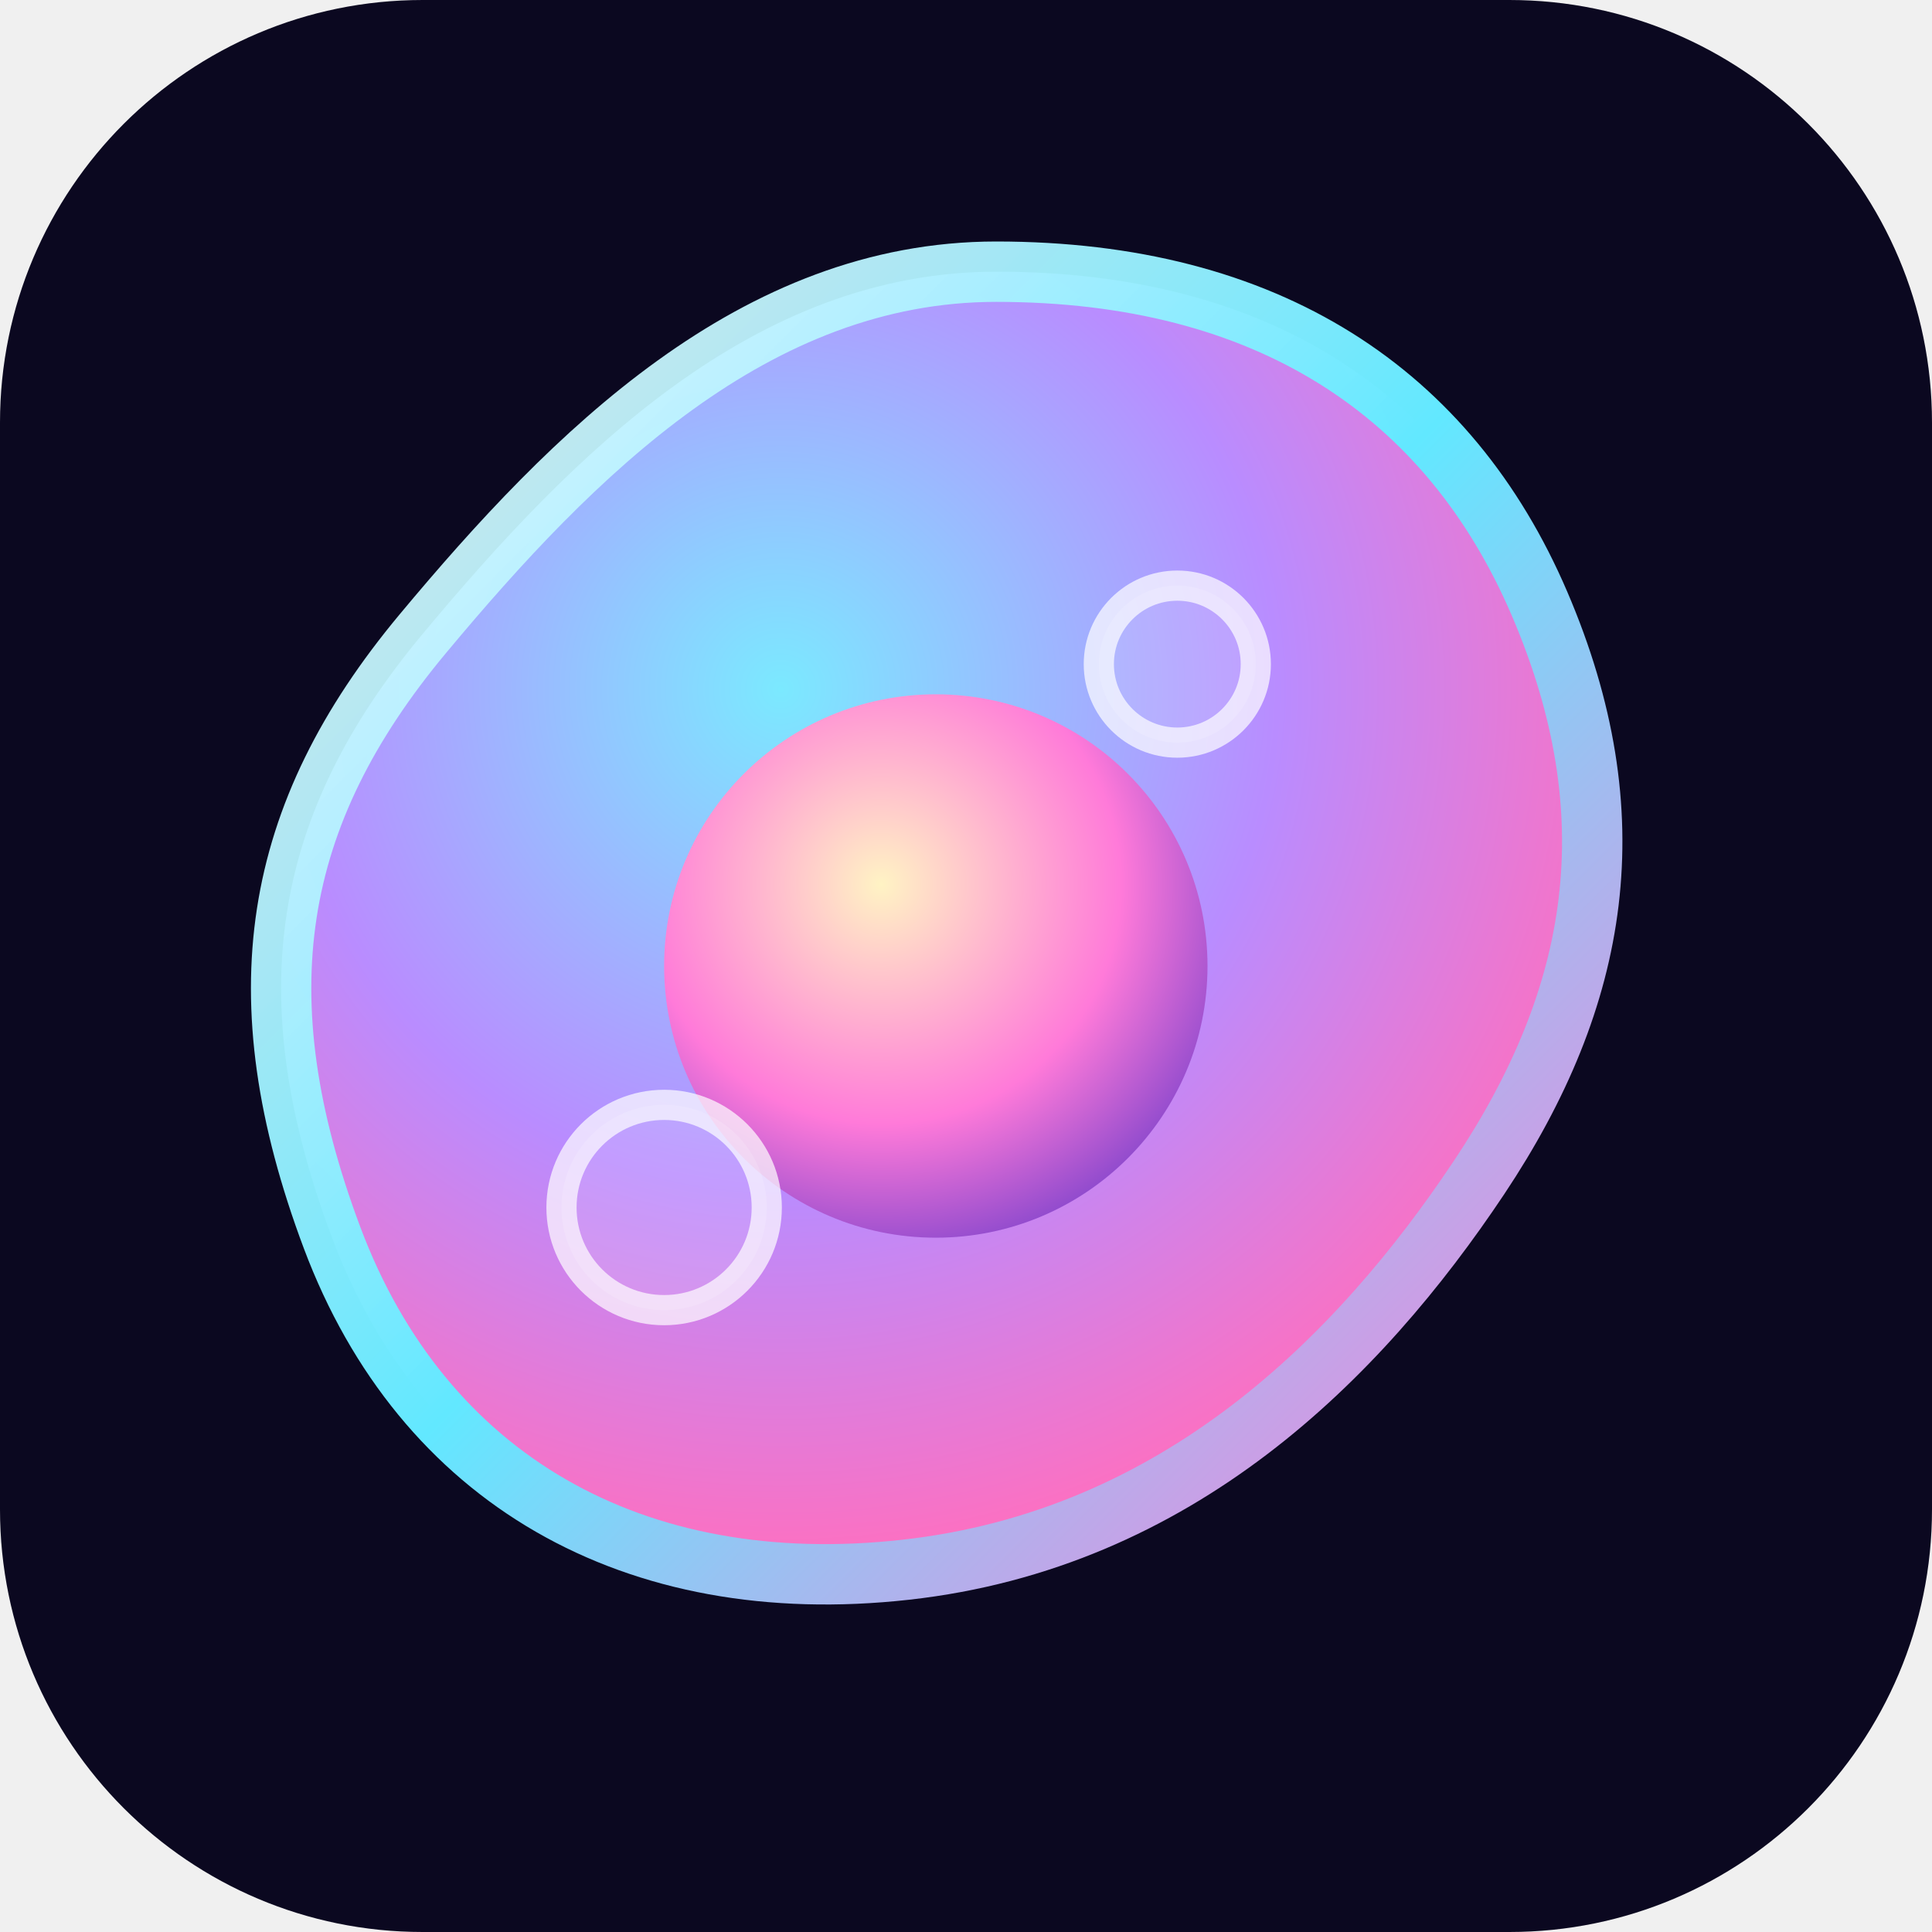
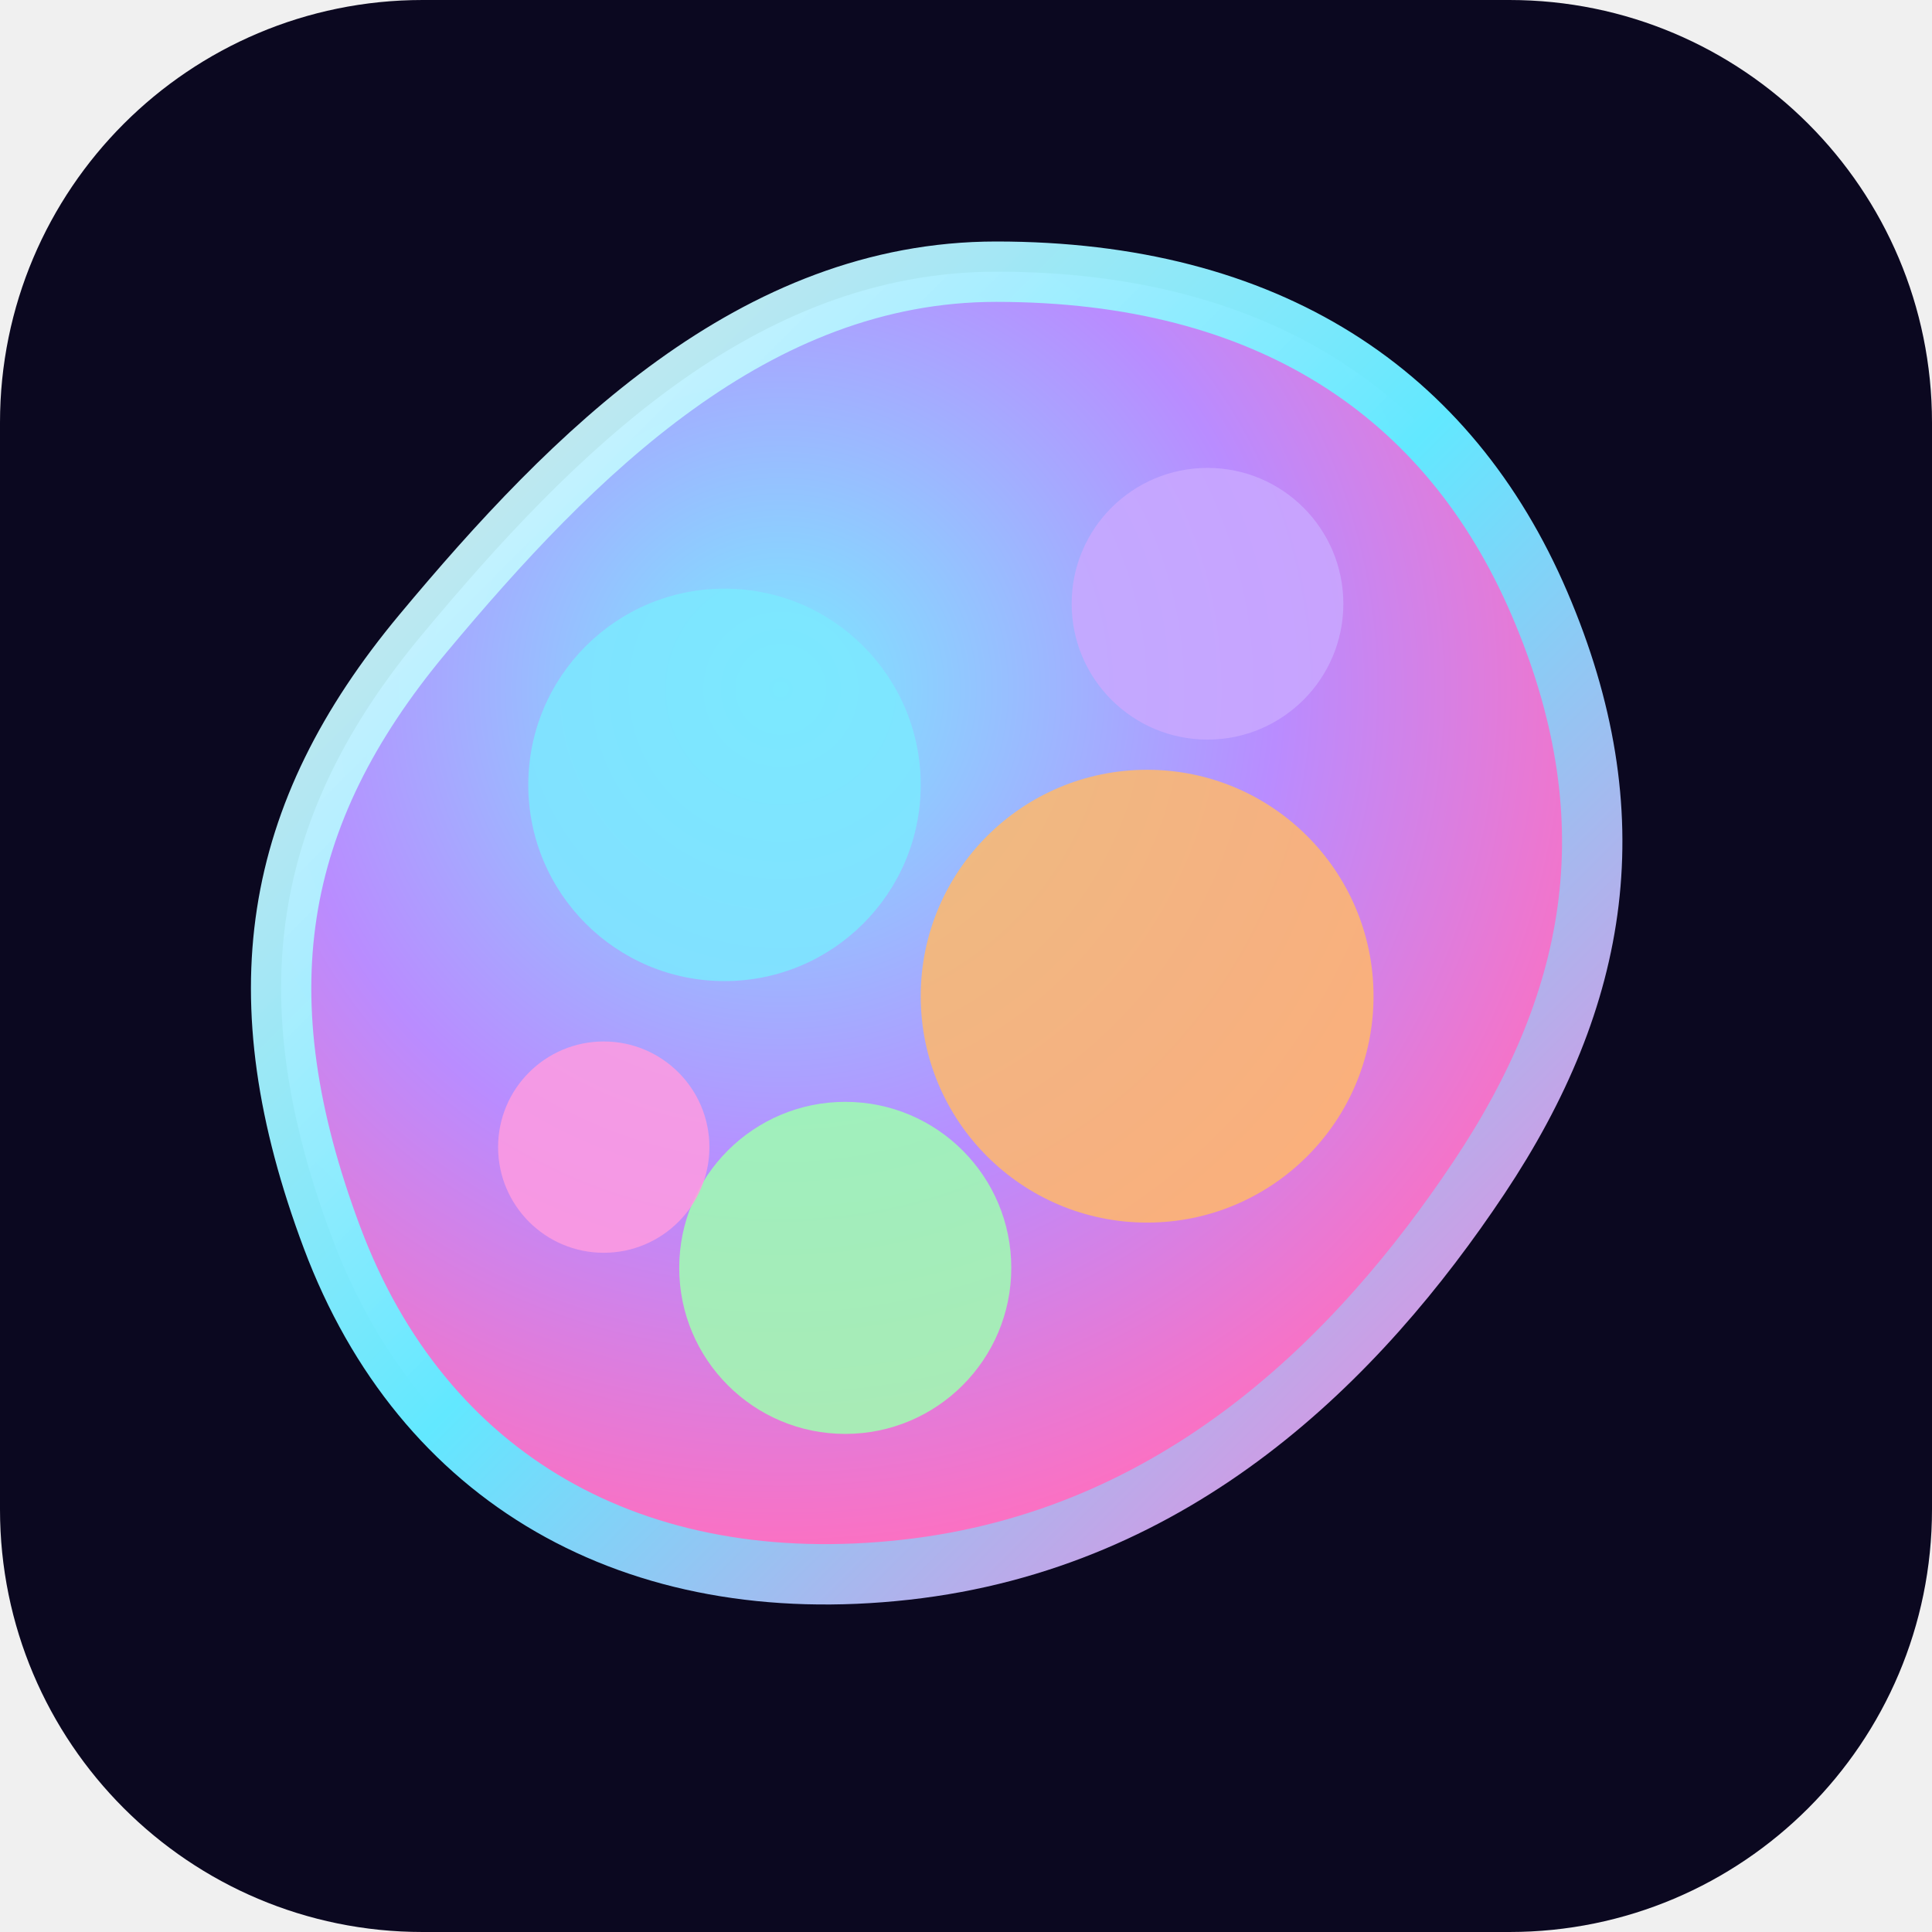
<svg xmlns="http://www.w3.org/2000/svg" viewBox="0 0 64 64">
  <defs>
    <radialGradient id="b" cx="0.38" cy="0.32" r="0.85">
      <stop offset="0" stop-color="#7be9ff" />
      <stop offset="0.45" stop-color="#b98cff" />
      <stop offset="0.8" stop-color="#ff6fbf" />
      <stop offset="1" stop-color="#ffb86b" />
    </radialGradient>
    <linearGradient id="r" x1="0" y1="0" x2="1" y2="1">
      <stop offset="0" stop-color="#fff" stop-opacity="0.9" />
      <stop offset="0.5" stop-color="#62e8ff" />
      <stop offset="1" stop-color="#ff7ad9" />
    </linearGradient>
-     <radialGradient id="n" cx="0.4" cy="0.35" r="0.8">
-       <stop offset="0" stop-color="#fff3c4" />
-       <stop offset="0.55" stop-color="#ff7ad9" />
-       <stop offset="1" stop-color="#5b34c8" />
-     </radialGradient>
  </defs>
  <rect width="64" height="64" rx="14" fill="#0b0820" />
  <path d="M33 9c9 0 15 4 18 11s2 13 -2 19 -10 12 -19 13 -16 -3 -19 -11 -2 -14 3 -20 11 -12 19 -12z" fill="url(#b)" stroke="url(#r)" stroke-width="2" />
-   <circle cx="26" cy="29" r="9" fill="url(#n)" transform="translate(5 3)" />
-   <circle cx="22" cy="40" r="3.4" fill="rgba(255,255,255,.14)" stroke="#fff" stroke-opacity=".7" stroke-width="1" />
-   <circle cx="39" cy="22" r="2.6" fill="rgba(255,255,255,.14)" stroke="#fff" stroke-opacity=".7" stroke-width="1" />
+   <circle cx="24" cy="26" r="6.5" fill="#7be9ff" opacity=".85" />
+   <circle cx="38" cy="33" r="7.5" fill="#ffb86b" opacity=".85" />
+   <circle cx="28" cy="42" r="5.5" fill="#9dffb0" opacity=".85" />
+   <circle cx="40" cy="20" r="4.5" fill="#c9a8ff" opacity=".85" />
+   <circle cx="20" cy="38" r="3.5" fill="#ff9be0" opacity=".85" />
</svg>
